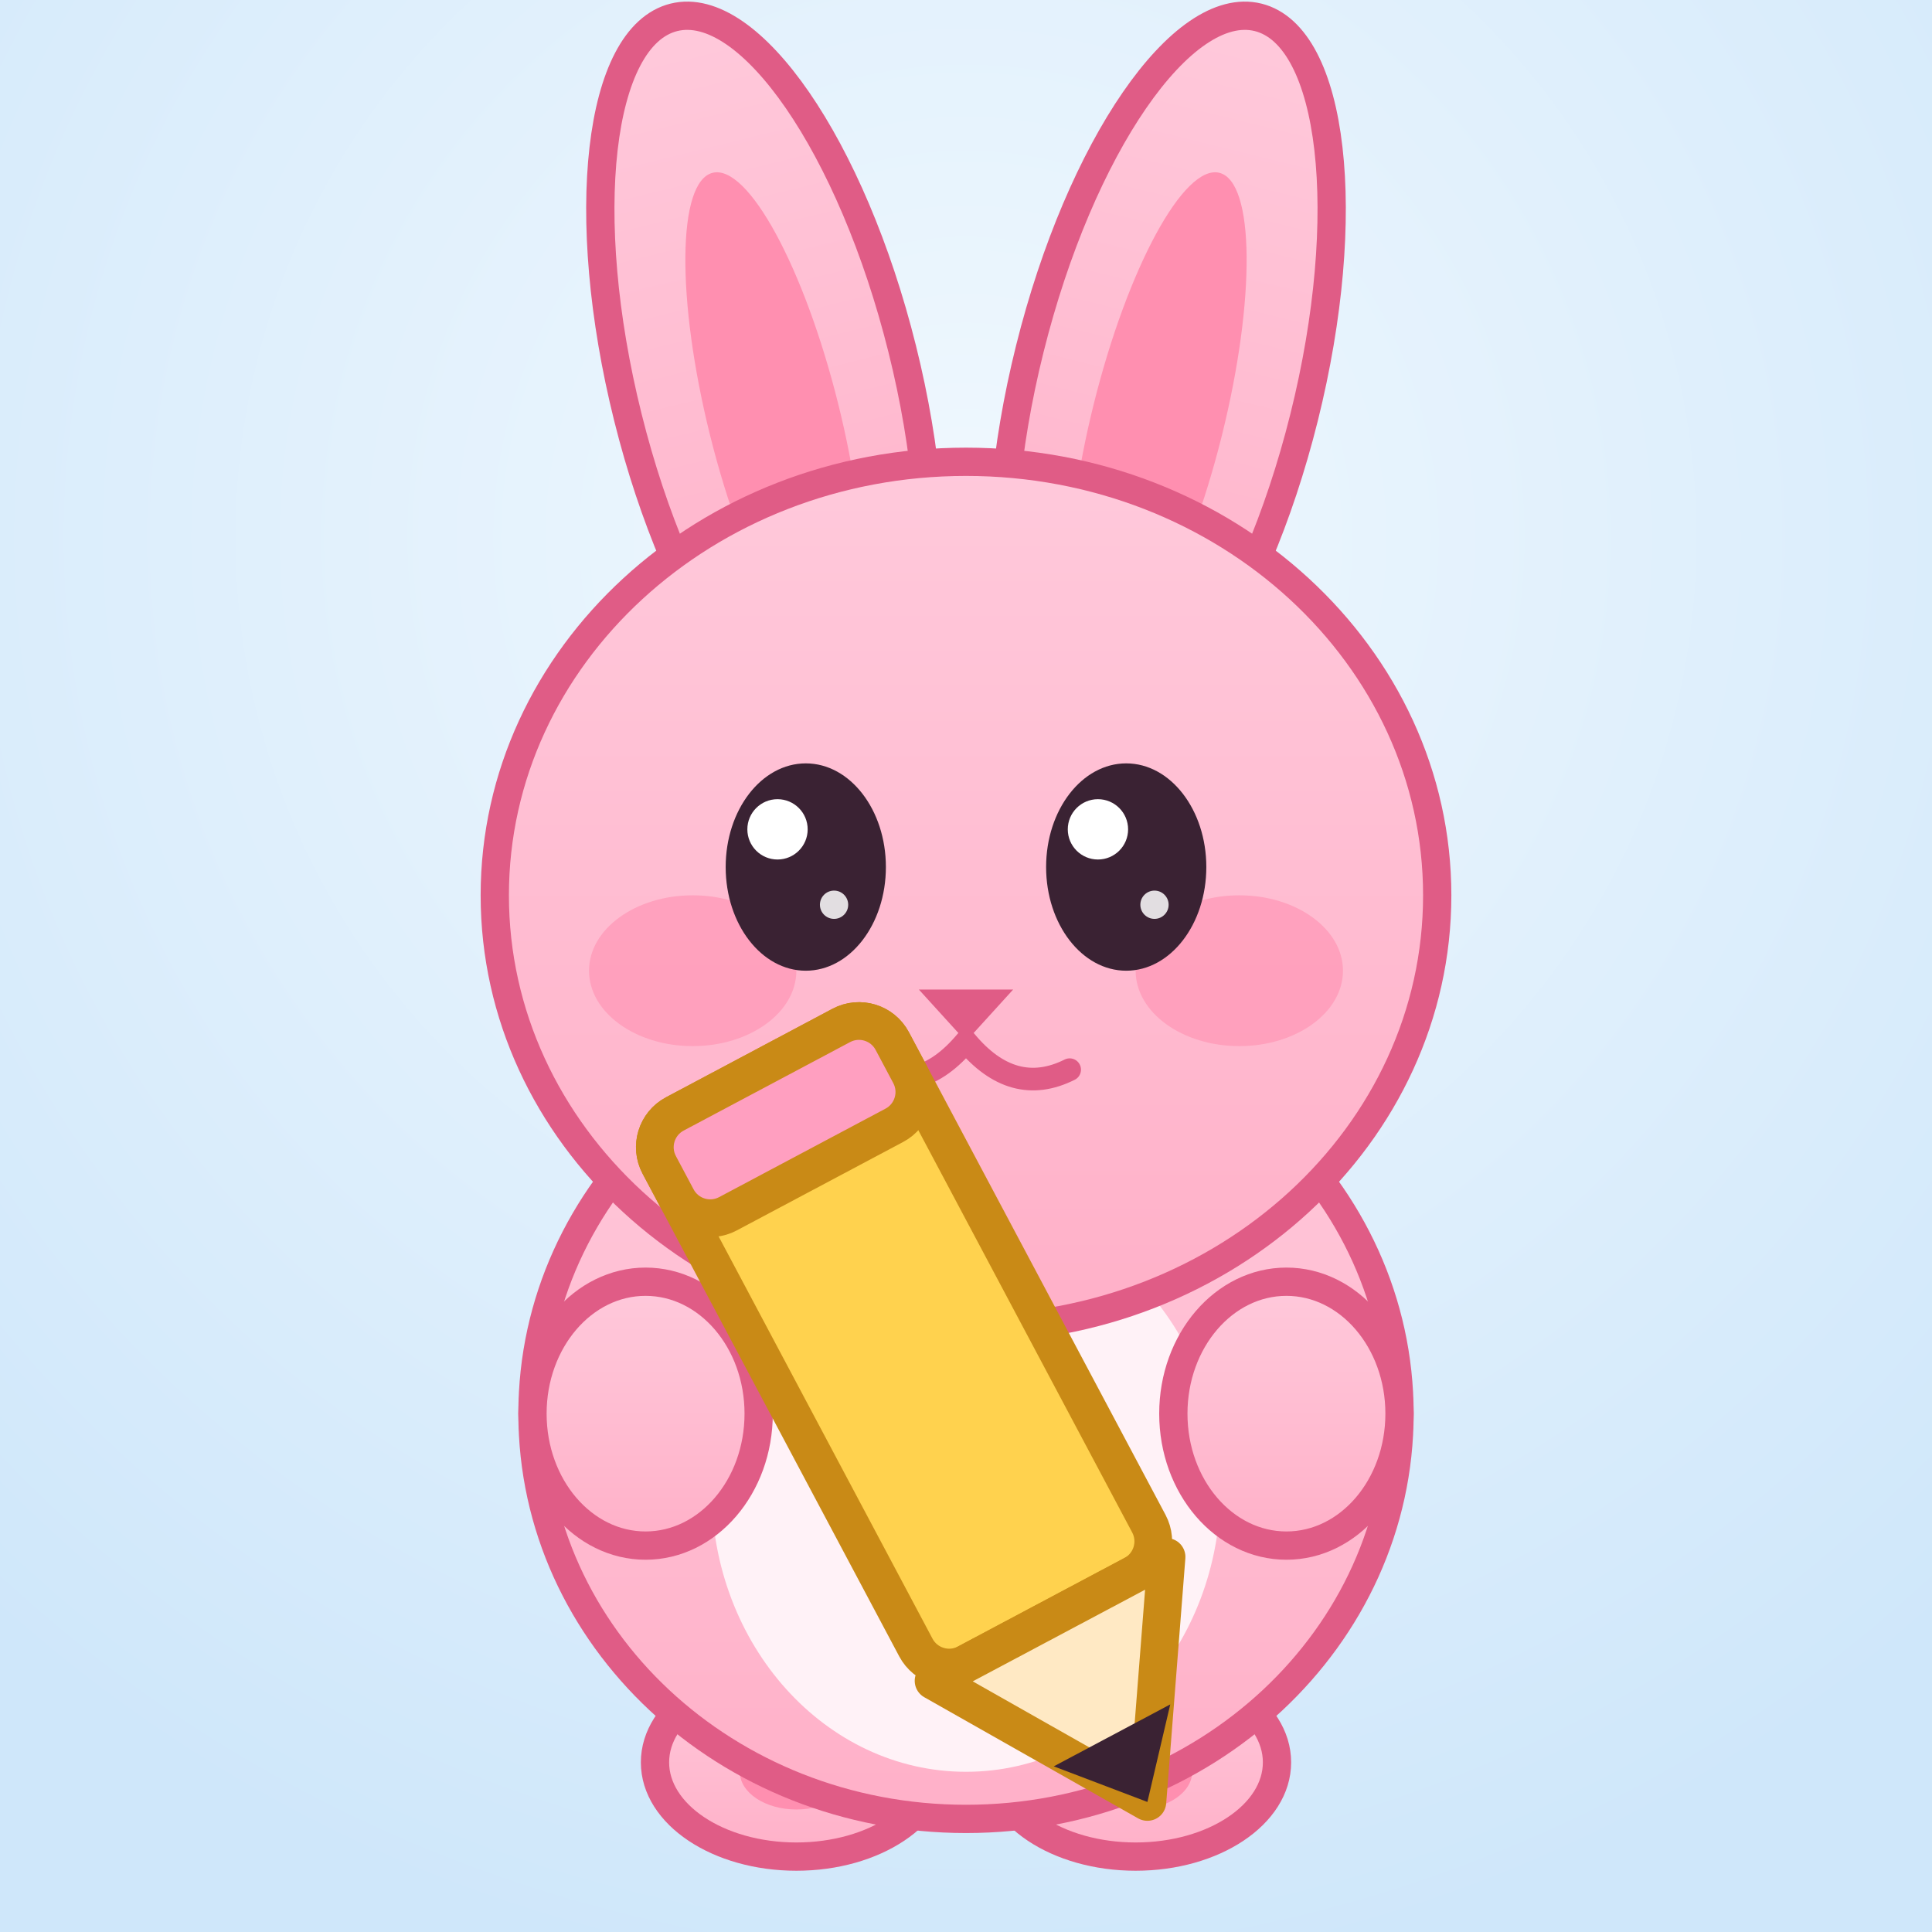
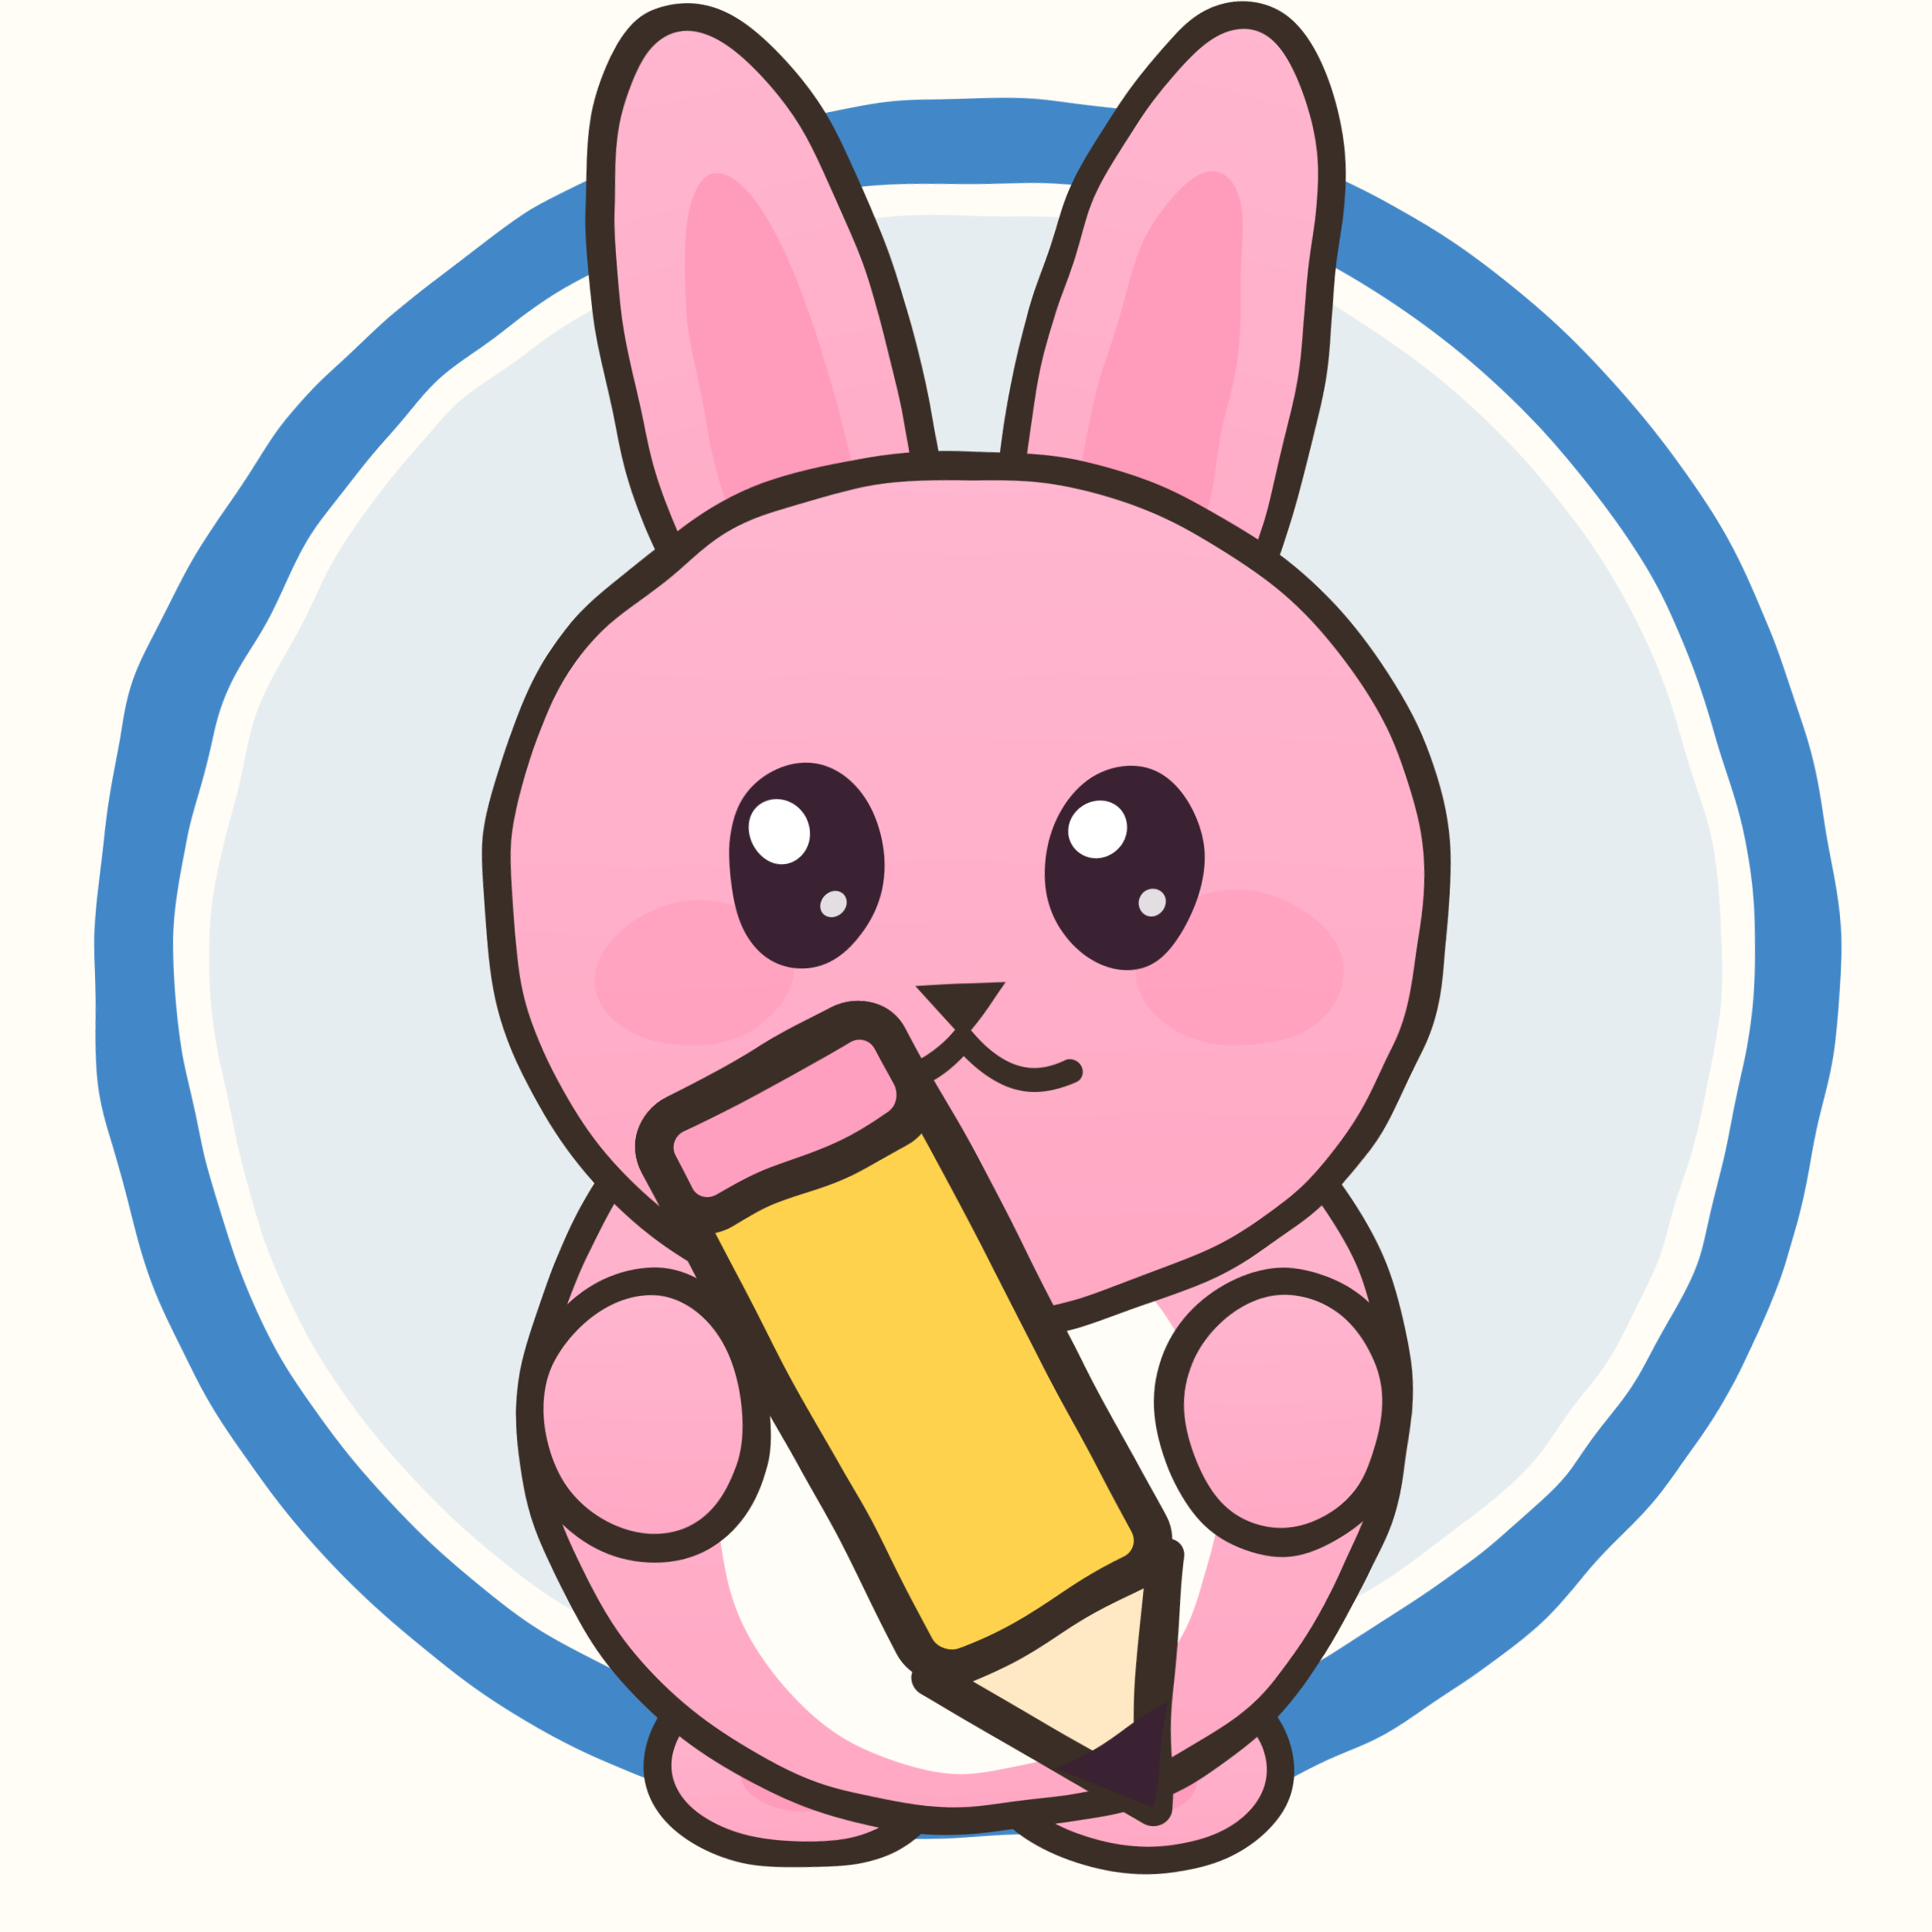
<svg xmlns="http://www.w3.org/2000/svg" viewBox="0 0 205 205" role="img" aria-label="그리기와 쓰기 — 연필 안은 토끼">
  <defs>
    <linearGradient id="body" x1="0" y1="0" x2="0" y2="1">
-       <stop offset="0" stop-color="#FFC9DB" />
-       <stop offset="1" stop-color="#FFB0C8" />
+       <stop offset="0" stop-color="#FFB6CF" />
+       <stop offset="1" stop-color="#FFA8C4" />
    </linearGradient>
-     <radialGradient id="bg" cx="50%" cy="28%" r="75%">
-       <stop offset="0" stop-color="#F0F8FE" />
-       <stop offset="1" stop-color="#CFE7FA" />
-     </radialGradient>
+     <filter id="wob">
+       <feTurbulence type="fractalNoise" baseFrequency="0.045" numOctaves="2" seed="7" />
+       <feDisplacementMap in="SourceGraphic" scale="2.6" />
+     </filter>
  </defs>
-   <rect width="205" height="205" fill="url(#bg)" />
-   <g transform="translate(2.5 0)">
+   <rect width="205" height="205" fill="#FFFDF6" />
+   <g filter="url(#wob)">
+     <circle cx="102.5" cy="102.5" r="88" fill="none" stroke="#2E7BC4" stroke-width="9" stroke-linecap="round" opacity=".9" />
+     <circle cx="102.5" cy="102.5" r="80" fill="#2E7BC4" opacity=".12" />
+   </g>
+   <g transform="translate(2.5 0)" filter="url(#wob)">
    <g>
      <g transform="rotate(-14 84 62)">
-         <ellipse cx="84" cy="40" rx="15" ry="40" fill="url(#body)" stroke="#E05C86" stroke-width="3" />
-         <ellipse cx="84" cy="44" rx="7" ry="27" fill="#FF8FB0" />
+         <ellipse cx="84" cy="40" rx="15" ry="40" fill="url(#body)" stroke="#3A2E26" stroke-width="3" />
+         <ellipse cx="84" cy="44" rx="7" ry="27" fill="#FF9BBB" />
      </g>
      <g transform="rotate(14 116 62)">
-         <ellipse cx="116" cy="40" rx="15" ry="40" fill="url(#body)" stroke="#E05C86" stroke-width="3" />
-         <ellipse cx="116" cy="44" rx="7" ry="27" fill="#FF8FB0" />
+         <ellipse cx="116" cy="40" rx="15" ry="40" fill="url(#body)" stroke="#3A2E26" stroke-width="3" />
+         <ellipse cx="116" cy="44" rx="7" ry="27" fill="#FF9BBB" />
      </g>
    </g>
-     <ellipse cx="82" cy="187" rx="15" ry="10" fill="url(#body)" stroke="#E05C86" stroke-width="3" />
-     <ellipse cx="118" cy="187" rx="15" ry="10" fill="url(#body)" stroke="#E05C86" stroke-width="3" />
-     <ellipse cx="82" cy="188" rx="6" ry="4" fill="#FF8FB0" />
-     <ellipse cx="118" cy="188" rx="6" ry="4" fill="#FF8FB0" />
-     <ellipse cx="100" cy="150" rx="46" ry="43" fill="url(#body)" stroke="#E05C86" stroke-width="3" />
-     <ellipse cx="100" cy="158" rx="27" ry="30" fill="#FFF2F7" />
-     <ellipse cx="66" cy="150" rx="12" ry="14" fill="url(#body)" stroke="#E05C86" stroke-width="3" />
-     <ellipse cx="134" cy="150" rx="12" ry="14" fill="url(#body)" stroke="#E05C86" stroke-width="3" />
-     <ellipse cx="100" cy="95" rx="50" ry="46" fill="url(#body)" stroke="#E05C86" stroke-width="3" />
-     <ellipse cx="71" cy="103" rx="11" ry="8" fill="#FF8FB0" opacity=".6" />
-     <ellipse cx="129" cy="103" rx="11" ry="8" fill="#FF8FB0" opacity=".6" />
+     <ellipse cx="82" cy="187" rx="15" ry="10" fill="url(#body)" stroke="#3A2E26" stroke-width="3" />
+     <ellipse cx="118" cy="187" rx="15" ry="10" fill="url(#body)" stroke="#3A2E26" stroke-width="3" />
+     <ellipse cx="82" cy="188" rx="6" ry="4" fill="#FF9BBB" />
+     <ellipse cx="118" cy="188" rx="6" ry="4" fill="#FF9BBB" />
+     <ellipse cx="100" cy="150" rx="46" ry="43" fill="url(#body)" stroke="#3A2E26" stroke-width="3" />
+     <ellipse cx="100" cy="158" rx="27" ry="30" fill="#FFFDF8" />
+     <ellipse cx="66" cy="150" rx="12" ry="14" fill="url(#body)" stroke="#3A2E26" stroke-width="3" />
+     <ellipse cx="134" cy="150" rx="12" ry="14" fill="url(#body)" stroke="#3A2E26" stroke-width="3" />
+     <ellipse cx="100" cy="95" rx="50" ry="46" fill="url(#body)" stroke="#3A2E26" stroke-width="3" />
+     <ellipse cx="71" cy="103" rx="11" ry="8" fill="#FF9BBB" opacity=".6" />
+     <ellipse cx="129" cy="103" rx="11" ry="8" fill="#FF9BBB" opacity=".6" />
    <ellipse cx="83" cy="92" rx="8.5" ry="11" fill="#3A2233" />
    <ellipse cx="117" cy="92" rx="8.5" ry="11" fill="#3A2233" />
    <circle cx="80" cy="88" r="3.2" fill="#fff" />
    <circle cx="114" cy="88" r="3.2" fill="#fff" />
    <circle cx="86" cy="96" r="1.5" fill="#fff" opacity=".85" />
    <circle cx="120" cy="96" r="1.5" fill="#fff" opacity=".85" />
-     <path d="M95 105 h10 l-5 5.5 z" fill="#E05C86" />
-     <path d="M100 110.5 q-5 6 -11 3 M100 110.5 q5 6 11 3" fill="none" stroke="#E05C86" stroke-width="2.4" stroke-linecap="round" />
+     <path d="M95 105 h10 l-5 5.5 z" fill="#3A2E26" />
+     <path d="M100 110.5 q-5 6 -11 3 M100 110.5 q5 6 11 3" fill="none" stroke="#3A2E26" stroke-width="2.4" stroke-linecap="round" />
    <g transform="rotate(-28 100 155)">
-       <rect x="86" y="108" width="28" height="66" rx="4" fill="#FFD24E" stroke="#C98A16" stroke-width="4" />
-       <rect x="86" y="108" width="28" height="12" rx="4" fill="#FF9FC0" stroke="#C98A16" stroke-width="4" />
-       <path d="M86 174 h28 l-14 22 z" fill="#FFE9C4" stroke="#C98A16" stroke-width="4" stroke-linejoin="round" />
+       <rect x="86" y="108" width="28" height="66" rx="4" fill="#FFD24E" stroke="#3A2E26" stroke-width="4" />
+       <rect x="86" y="108" width="28" height="12" rx="4" fill="#FF9FC0" stroke="#3A2E26" stroke-width="4" />
+       <path d="M86 174 h28 l-14 22 z" fill="#FFE9C4" stroke="#3A2E26" stroke-width="4" stroke-linejoin="round" />
      <path d="M93 188 h14 l-7 8 z" fill="#3A2233" />
    </g>
  </g>
</svg>
